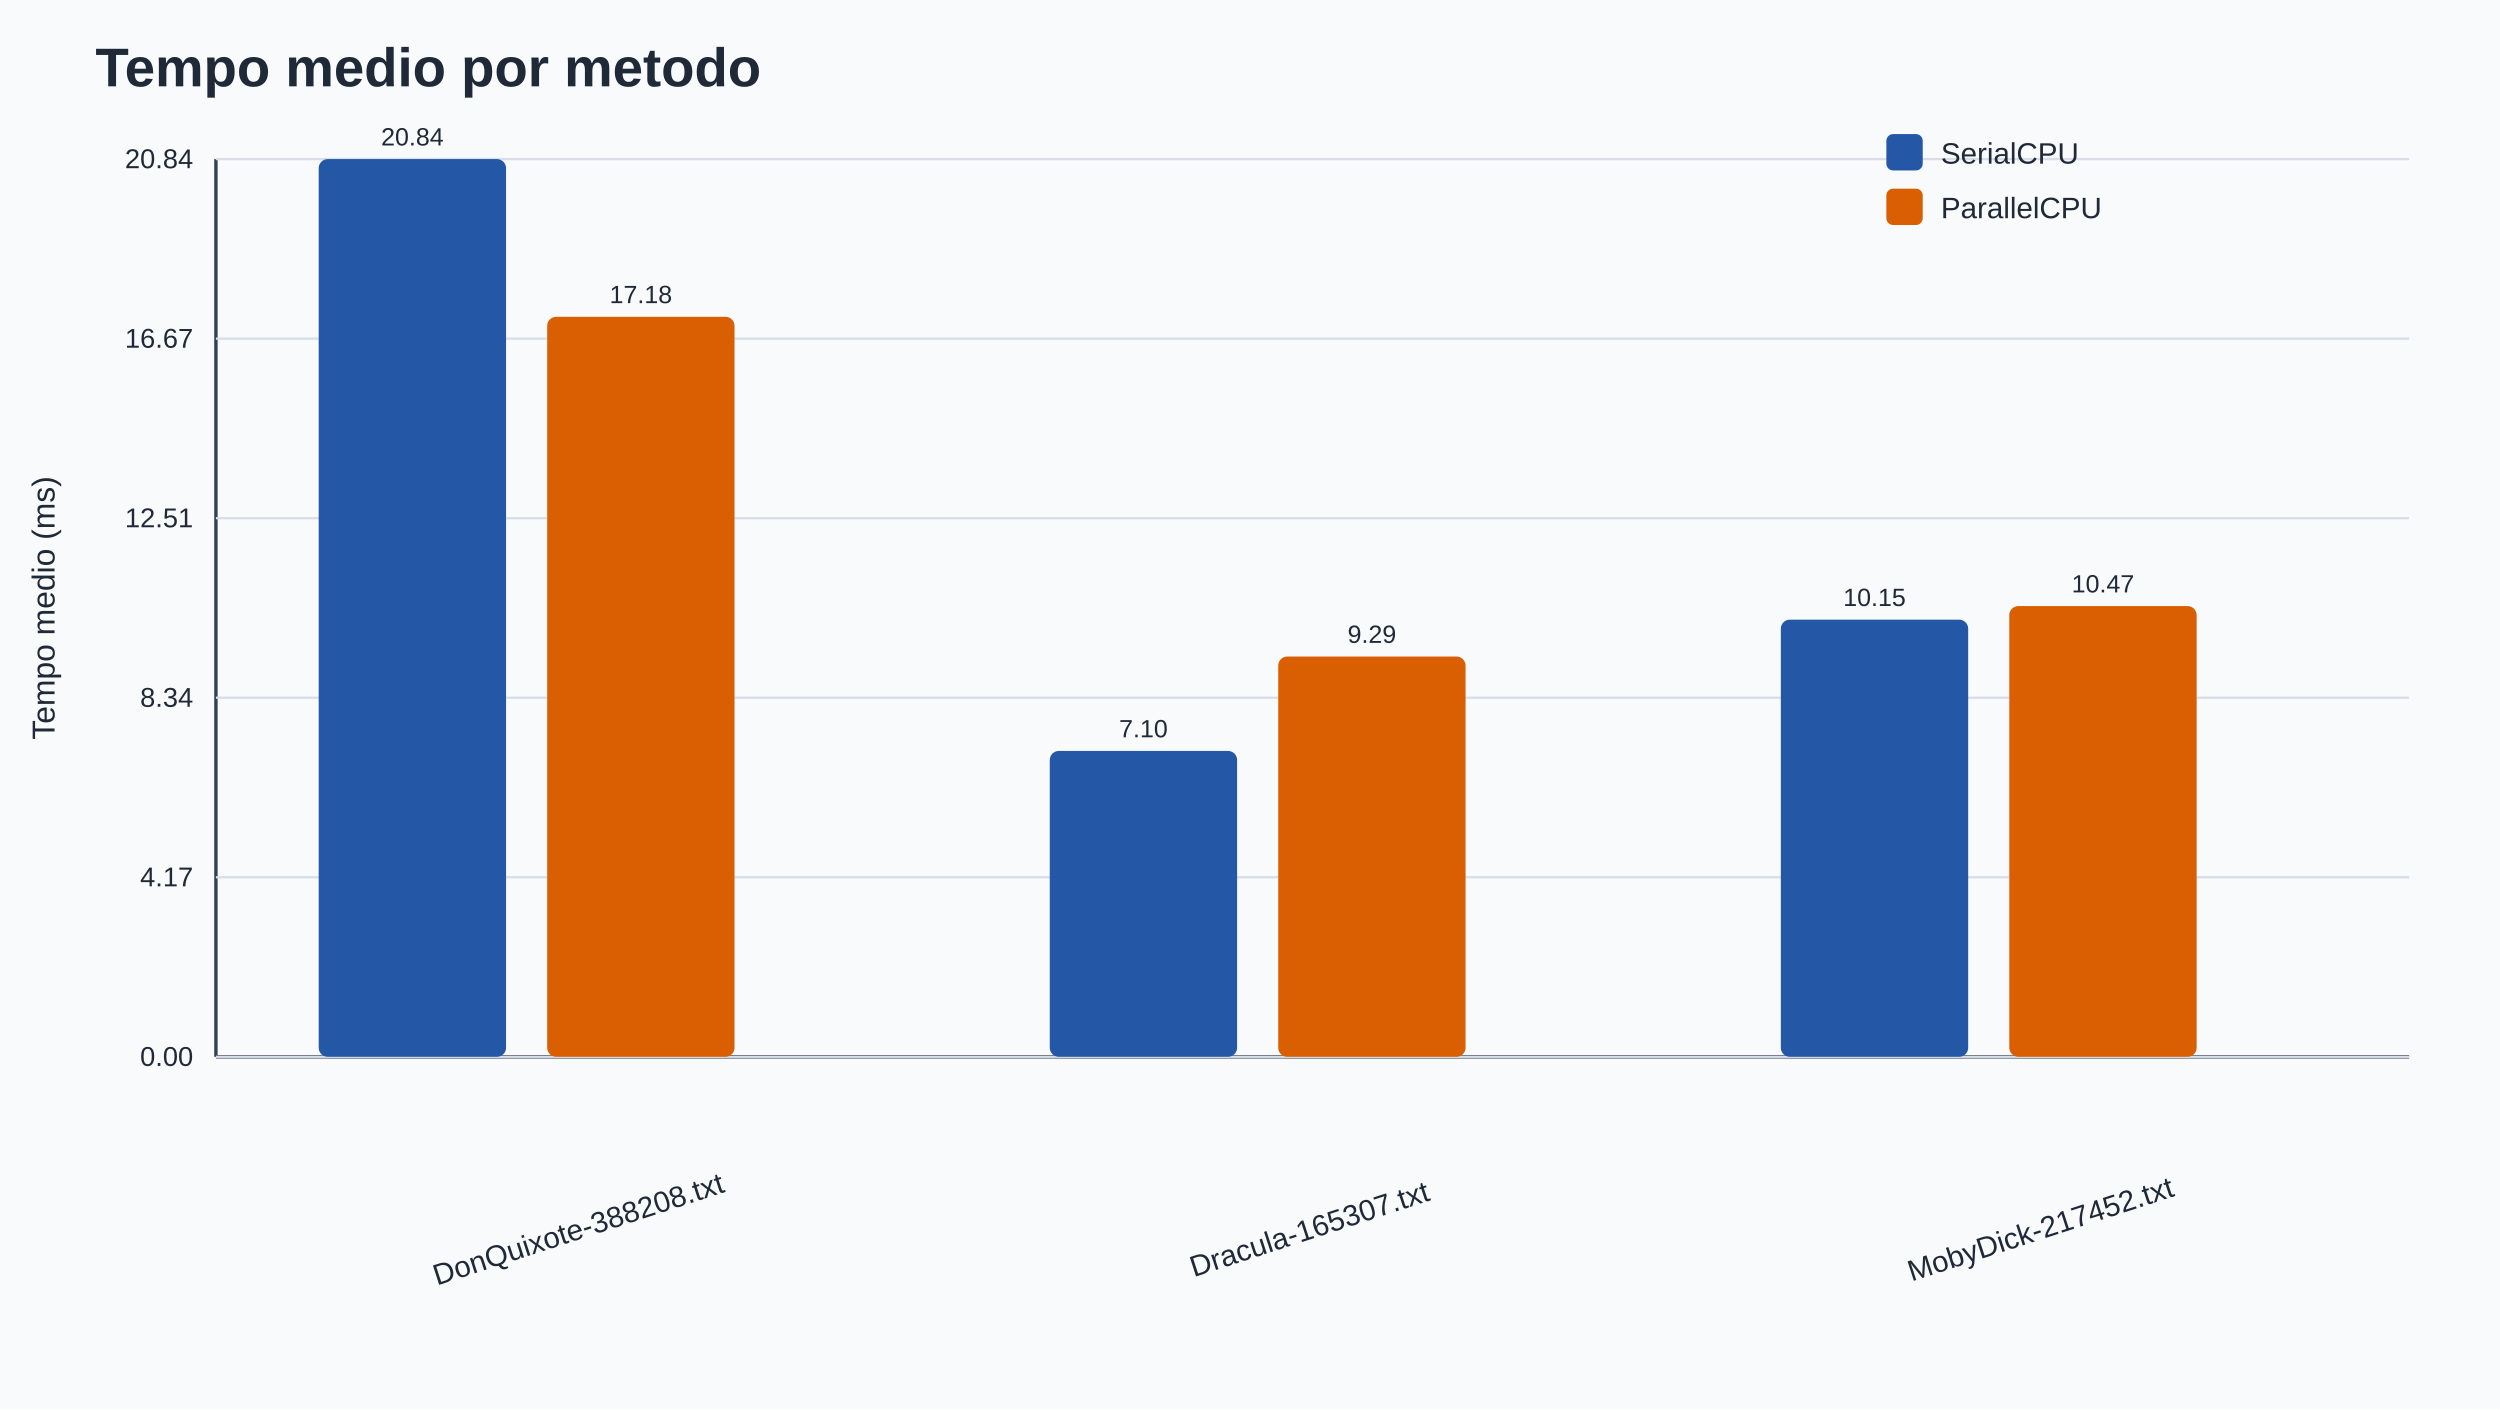
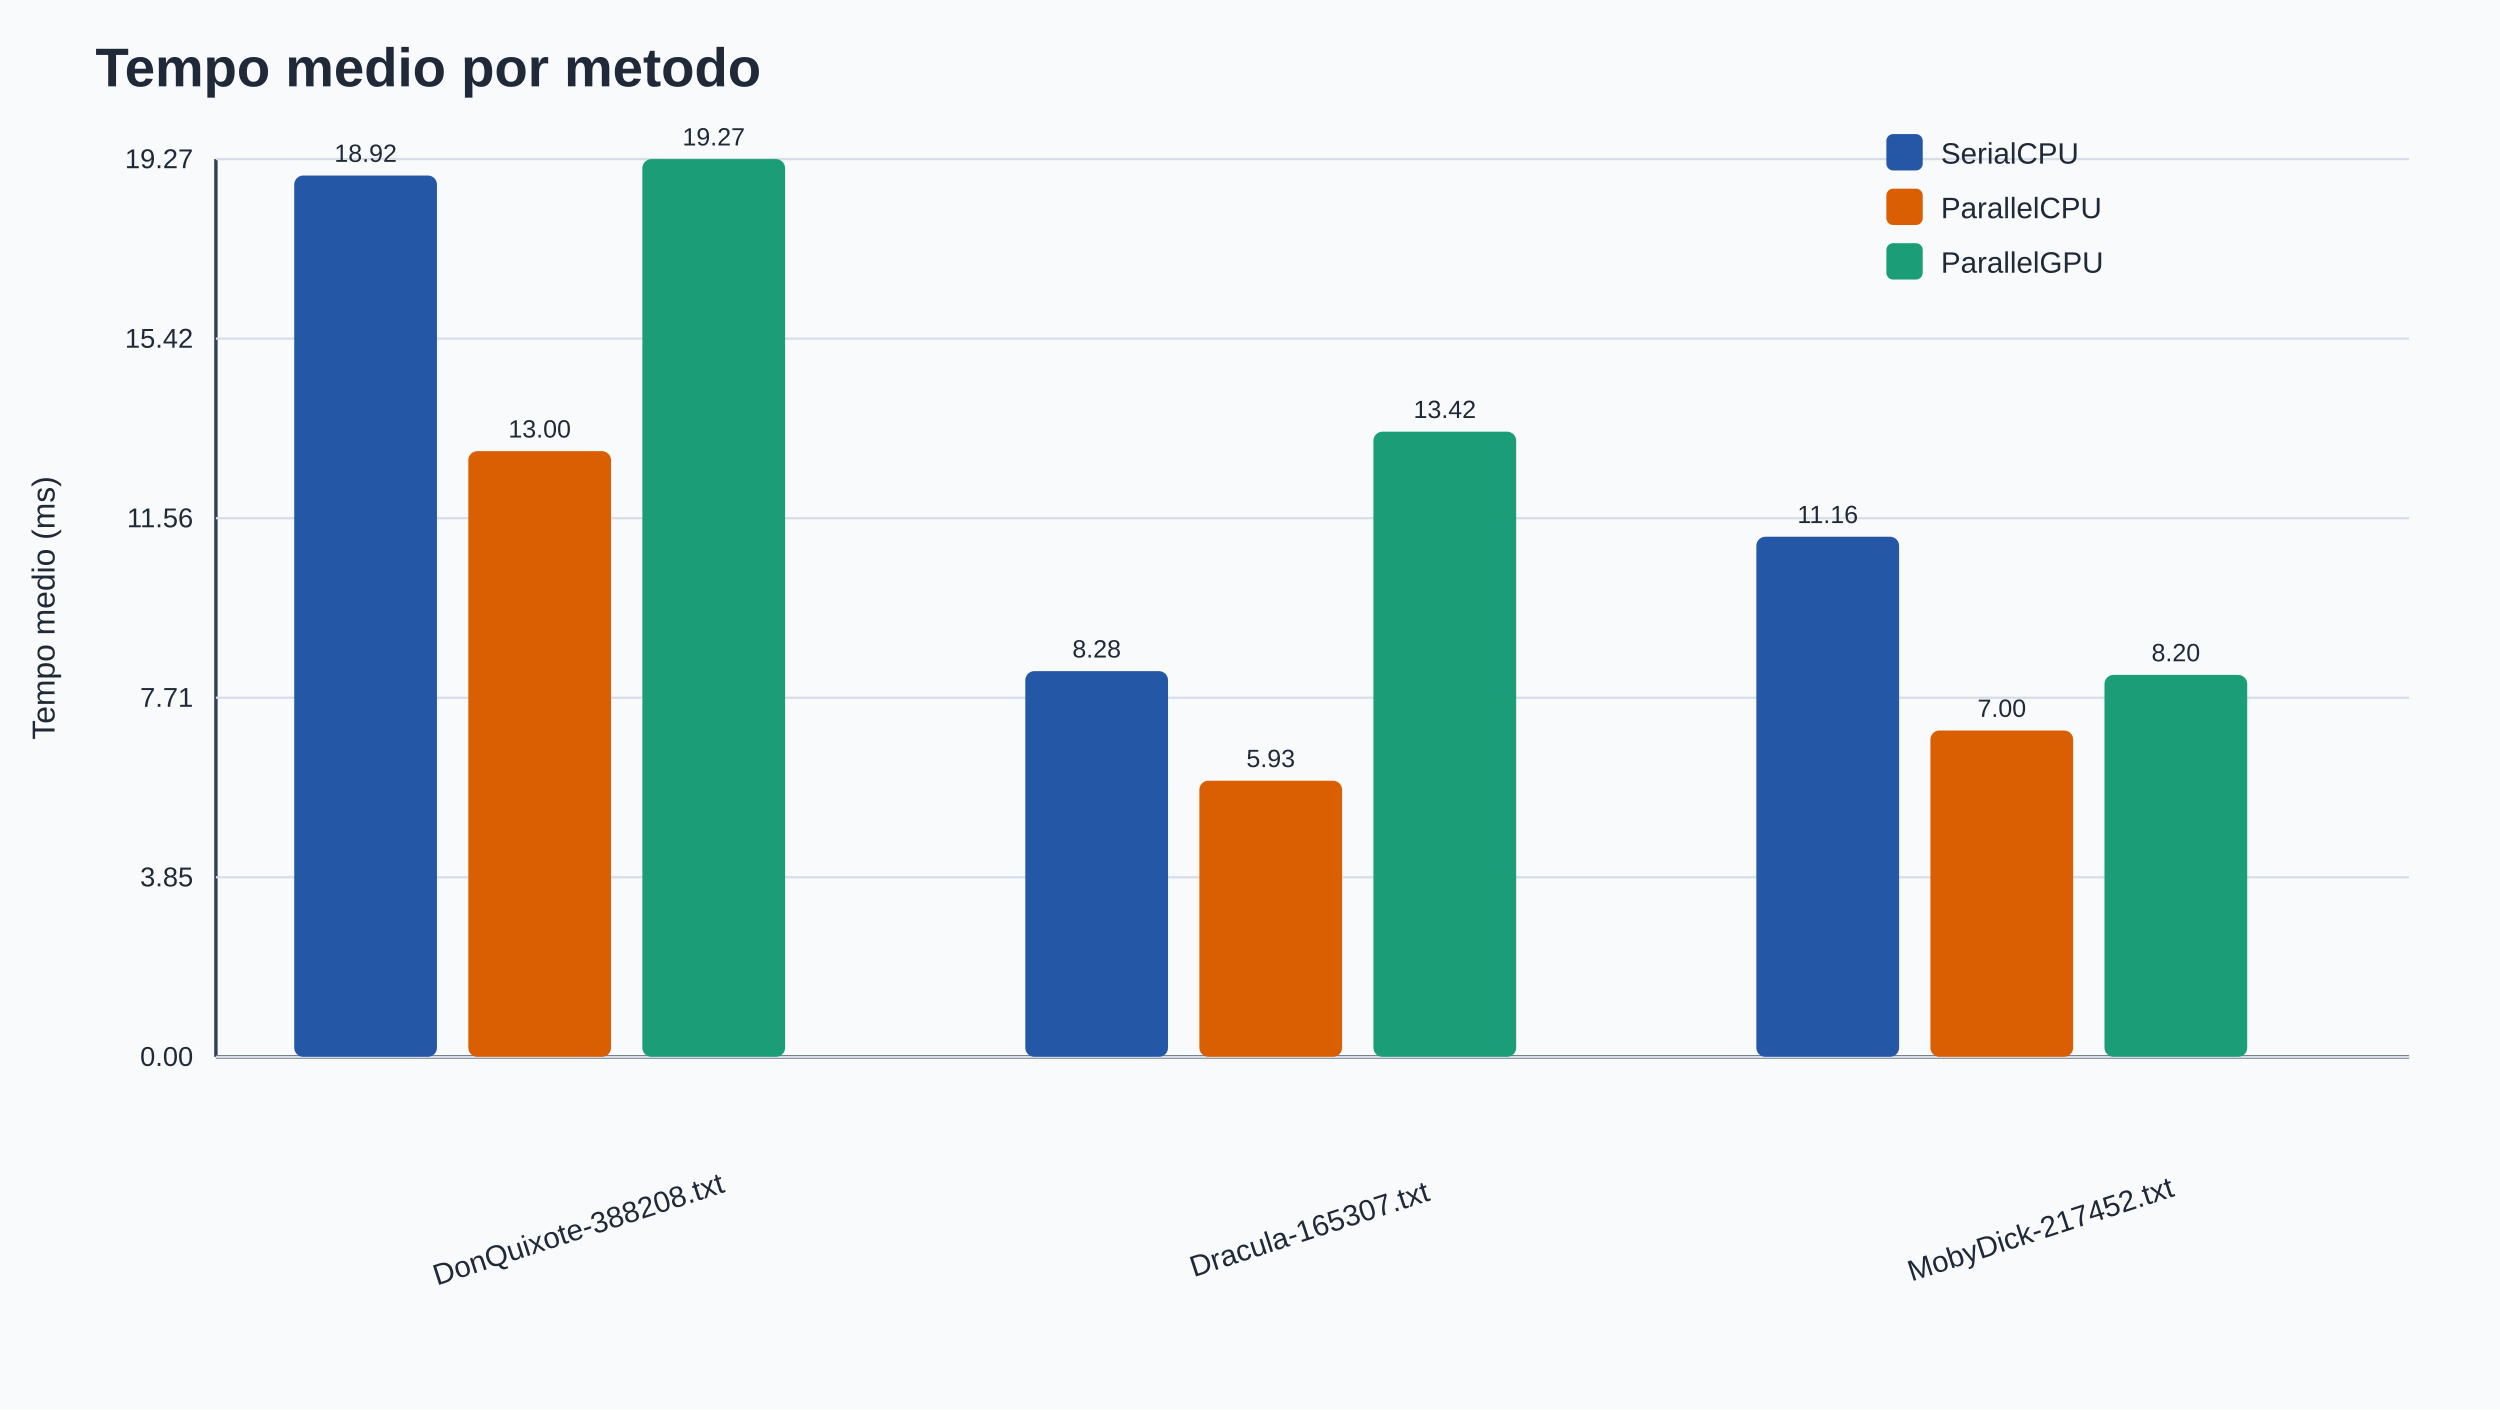
<svg xmlns="http://www.w3.org/2000/svg" width="1100" height="620" viewBox="0 0 1100 620">
  <rect width="100%" height="100%" fill="#f8fafc" />
  <text x="42" y="38" font-size="24" font-family="Georgia, serif" font-weight="700" fill="#14213d">Tempo medio por metodo</text>
  <style>text{font-family:Arial,sans-serif;fill:#1f2937}.axis{stroke:#334155;stroke-width:1.5}.grid{stroke:#d7dee8;stroke-width:1}</style>
  <line class="axis" x1="95" y1="465" x2="1060" y2="465" />
  <line class="axis" x1="95" y1="70" x2="95" y2="465" />
  <line class="grid" x1="95" y1="465.00" x2="1060.00" y2="465.00" />
  <text x="85" y="469.00" font-size="12" text-anchor="end">0.00</text>
  <line class="grid" x1="95" y1="386.00" x2="1060.00" y2="386.00" />
-   <text x="85" y="390.00" font-size="12" text-anchor="end">4.17</text>
+   <text x="85" y="390.00" font-size="12" text-anchor="end">3.85</text>
  <line class="grid" x1="95" y1="307.00" x2="1060.00" y2="307.00" />
-   <text x="85" y="311.00" font-size="12" text-anchor="end">8.34</text>
+   <text x="85" y="311.00" font-size="12" text-anchor="end">7.71</text>
  <line class="grid" x1="95" y1="228.00" x2="1060.00" y2="228.00" />
-   <text x="85" y="232.00" font-size="12" text-anchor="end">12.51</text>
+   <text x="85" y="232.00" font-size="12" text-anchor="end">11.56</text>
  <line class="grid" x1="95" y1="149.00" x2="1060.00" y2="149.00" />
-   <text x="85" y="153.00" font-size="12" text-anchor="end">16.67</text>
+   <text x="85" y="153.00" font-size="12" text-anchor="end">15.42</text>
  <line class="grid" x1="95" y1="70.00" x2="1060.00" y2="70.00" />
-   <text x="85" y="74.00" font-size="12" text-anchor="end">20.84</text>
+   <text x="85" y="74.00" font-size="12" text-anchor="end">19.27</text>
  <text x="24" y="267.50" font-size="14" text-anchor="middle" transform="rotate(-90 24 267.50)">Tempo medio (ms)</text>
  <rect x="830" y="59" width="16" height="16" fill="#2457a6" rx="3" />
  <text x="854" y="72" font-size="13">SerialCPU</text>
  <rect x="830" y="83" width="16" height="16" fill="#d95f02" rx="3" />
  <text x="854" y="96" font-size="13">ParallelCPU</text>
-   <rect x="140.23" y="70.00" width="82.43" height="395.00" fill="#2457a6" rx="4" />
-   <text x="181.45" y="64.00" font-size="11" text-anchor="middle">20.84</text>
-   <rect x="240.76" y="139.38" width="82.43" height="325.62" fill="#d95f02" rx="4" />
-   <text x="281.97" y="133.38" font-size="11" text-anchor="middle">17.18</text>
+   <rect x="830" y="107" width="16" height="16" fill="#1b9e77" rx="3" />
+   <text x="854" y="120" font-size="13">ParallelGPU</text>
+   <rect x="129.46" y="77.23" width="62.80" height="387.77" fill="#2457a6" rx="4" />
+   <text x="160.87" y="71.23" font-size="11" text-anchor="middle">18.92</text>
+   <rect x="206.05" y="198.51" width="62.80" height="266.49" fill="#d95f02" rx="4" />
+   <text x="237.45" y="192.51" font-size="11" text-anchor="middle">13.00</text>
+   <rect x="282.64" y="70.00" width="62.80" height="395.00" fill="#1b9e77" rx="4" />
+   <text x="314.04" y="64.00" font-size="11" text-anchor="middle">19.27</text>
  <text x="255.83" y="545" font-size="13" text-anchor="middle" transform="rotate(-18 255.83 545)">DonQuixote-388208.txt</text>
-   <rect x="461.90" y="330.41" width="82.43" height="134.59" fill="#2457a6" rx="4" />
-   <text x="503.11" y="324.41" font-size="11" text-anchor="middle">7.10</text>
-   <rect x="562.42" y="288.87" width="82.43" height="176.13" fill="#d95f02" rx="4" />
-   <text x="603.64" y="282.87" font-size="11" text-anchor="middle">9.29</text>
+   <rect x="451.13" y="295.30" width="62.80" height="169.70" fill="#2457a6" rx="4" />
+   <text x="482.53" y="289.30" font-size="11" text-anchor="middle">8.28</text>
+   <rect x="527.72" y="343.51" width="62.80" height="121.49" fill="#d95f02" rx="4" />
+   <text x="559.12" y="337.51" font-size="11" text-anchor="middle">5.93</text>
+   <rect x="604.31" y="189.93" width="62.80" height="275.07" fill="#1b9e77" rx="4" />
+   <text x="635.71" y="183.93" font-size="11" text-anchor="middle">13.42</text>
  <text x="577.50" y="545" font-size="13" text-anchor="middle" transform="rotate(-18 577.50 545)">Dracula-165307.txt</text>
-   <rect x="783.57" y="272.64" width="82.43" height="192.36" fill="#2457a6" rx="4" />
-   <text x="824.78" y="266.64" font-size="11" text-anchor="middle">10.15</text>
-   <rect x="884.09" y="266.67" width="82.43" height="198.33" fill="#d95f02" rx="4" />
-   <text x="925.30" y="260.67" font-size="11" text-anchor="middle">10.47</text>
+   <rect x="772.80" y="236.16" width="62.80" height="228.84" fill="#2457a6" rx="4" />
+   <text x="804.20" y="230.16" font-size="11" text-anchor="middle">11.16</text>
+   <rect x="849.38" y="321.42" width="62.80" height="143.58" fill="#d95f02" rx="4" />
+   <text x="880.79" y="315.42" font-size="11" text-anchor="middle">7.00</text>
+   <rect x="925.97" y="296.95" width="62.80" height="168.05" fill="#1b9e77" rx="4" />
+   <text x="957.37" y="290.95" font-size="11" text-anchor="middle">8.20</text>
  <text x="899.17" y="545" font-size="13" text-anchor="middle" transform="rotate(-18 899.17 545)">MobyDick-217452.txt</text>
</svg>
